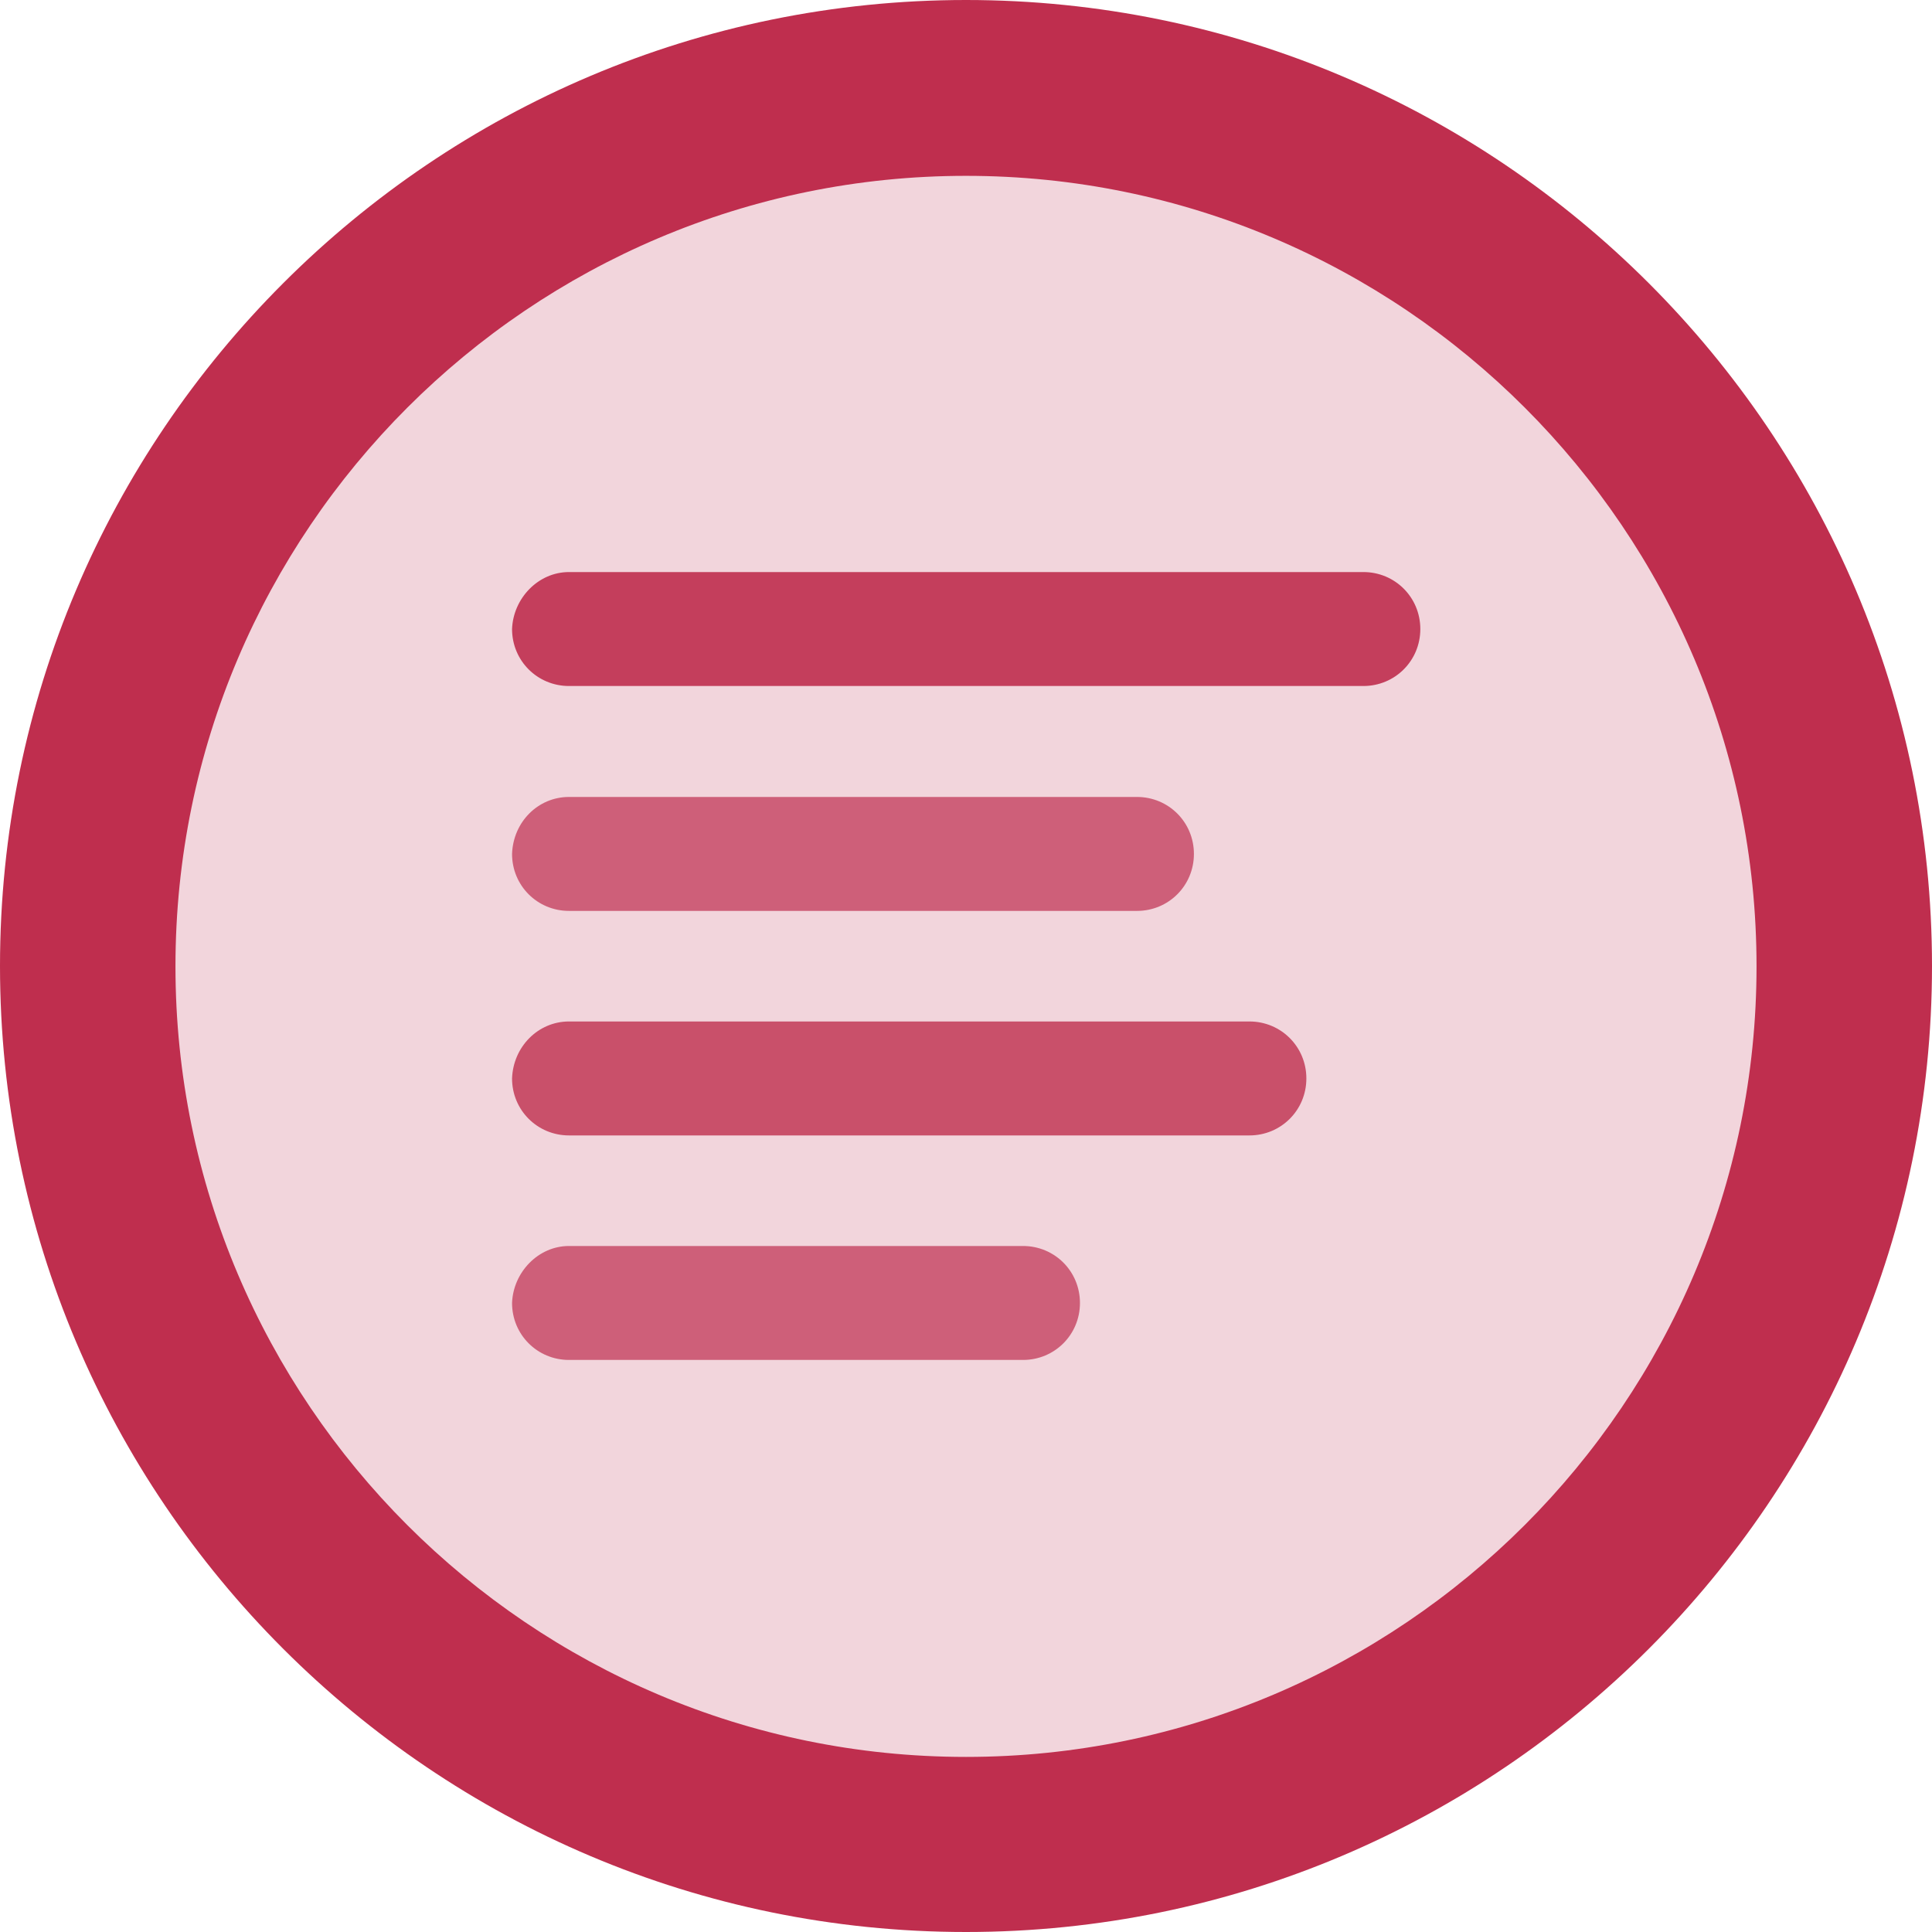
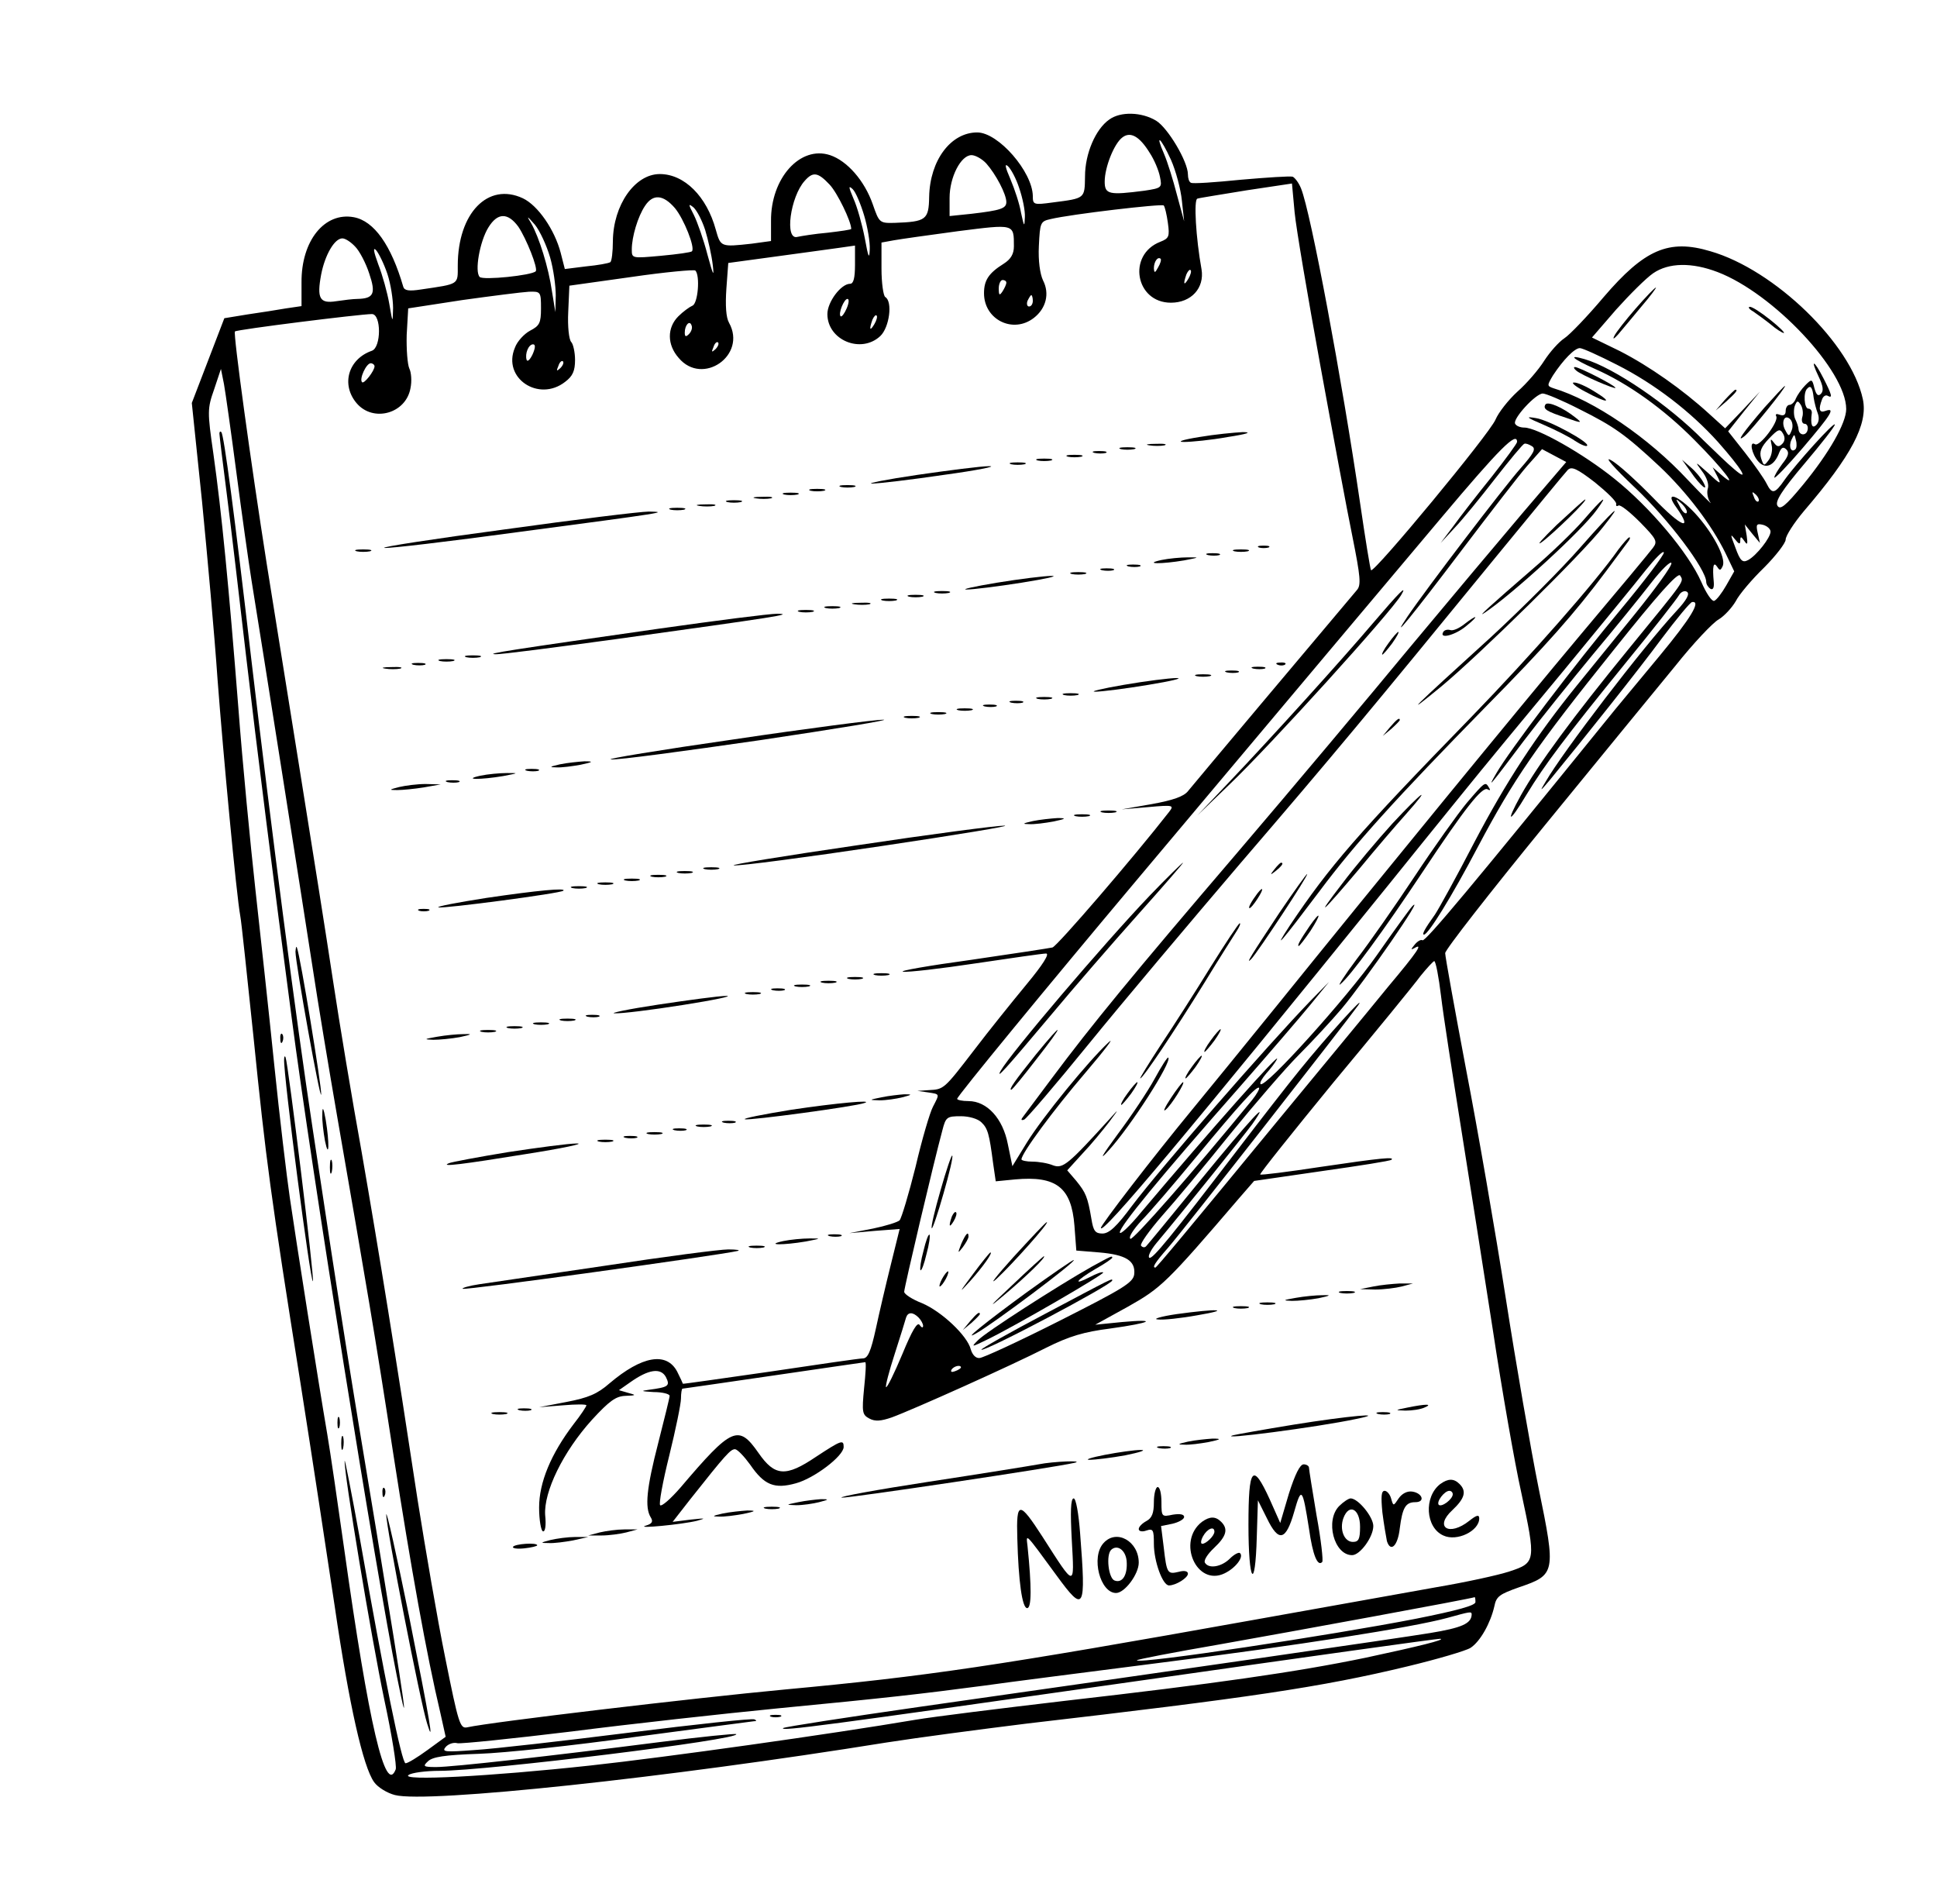
- <svg xmlns="http://www.w3.org/2000/svg" version="1.1" id="Layer_1" x="0px" y="0px" viewBox="0 0 512 512" style="enable-background:new 0 0 512 512;" xml:space="preserve">
-   <style type="text/css">
- 	.st0{opacity:0.2;fill:#BF2E4E;enable-background:new    ;}
- 	.st1{fill:#BF2E4E;}
- 	.st2{opacity:0.7;fill:#BF2E4E;enable-background:new    ;}
- 	.st3{opacity:0.8;fill:#BF2E4E;enable-background:new    ;}
- 	.st4{opacity:0.9;fill:#BF2E4E;enable-background:new    ;}
- </style>
-   <g>
-     <circle class="st0" cx="256" cy="256" r="232.7" />
-     <path class="st1" d="M256,512C114.8,512,0,397.2,0,256S114.8,0,256,0s256,114.8,256,256S397.2,512,256,512z M256,46.6   c-115.5,0-209.5,94-209.5,209.5s94,209.5,209.5,209.5s209.5-94,209.5-209.5C465.5,140.5,371.5,46.6,256,46.6z" />
-     <g>
-       <path class="st2" d="M150.8,330.2h120.3c8.4,0,15.1,6.7,15.1,15.1l0,0c0,8.4-6.7,15.1-15.1,15.1H150.8c-8.4,0-15.1-6.7-15.1-15.1    l0,0C136,337.2,142.6,330.2,150.8,330.2z" />
-       <path class="st3" d="M150.8,270.7h180.3c8.4,0,15.1,6.7,15.1,15.1l0,0c0,8.4-6.7,15.1-15.1,15.1H150.8c-8.4,0-15.1-6.7-15.1-15.1    l0,0C136,277.4,142.6,270.7,150.8,270.7z" />
-       <path class="st2" d="M150.8,211.2h150.5c8.4,0,15.1,6.7,15.1,15.1l0,0c0,8.4-6.7,15.1-15.1,15.1H150.8c-8.4,0-15.1-6.7-15.1-15.1    l0,0C136,217.8,142.6,211.2,150.8,211.2z" />
-       <path class="st4" d="M150.8,151.6h210.5c8.4,0,15.1,6.7,15.1,15.1l0,0c0,8.4-6.7,15.1-15.1,15.1H150.8c-8.4,0-15.1-6.7-15.1-15.1    l0,0C136,158.6,142.6,151.6,150.8,151.6z" />
-     </g>
+ <svg xmlns="http://www.w3.org/2000/svg" version="1.0" width="512pt" height="503pt" viewBox="0 0 512 503" preserveAspectRatio="xMidYMid meet">
+   <g transform="translate(0,503) scale(0.1,-0.1)" fill="#000000" stroke="none">
+     <path d="M2932 4714 c-36 -25 -64 -90 -64 -150 -1 -59 1 -58 -85 -69 -51 -7 -53 -6 -53 17 -1 64 -91 168 -147 168 -70 0 -125 -74 -127 -170 -1 -61 -8 -66 -91 -69 -40 -1 -41 0 -58 49 -22 63 -68 115 -113 130 -79 26 -157 -61 -156 -174 l0 -53 -51 -7 c-82 -9 -82 -9 -95 37 -24 88 -83 147 -148 147 -66 0 -123 -82 -124 -177 0 -28 -3 -54 -7 -56 -5 -3 -33 -8 -64 -11 l-56 -7 -11 43 c-16 61 -60 125 -100 144 -92 43 -172 -39 -172 -178 0 -51 5 -48 -97 -63 -32 -5 -44 -3 -47 7 -32 110 -77 174 -131 184 -77 14 -139 -62 -138 -173 l0 -62 -41 -6 c-22 -4 -68 -11 -102 -16 l-61 -10 -43 -112 -43 -112 27 -260 c14 -143 33 -354 41 -470 15 -199 50 -571 60 -625 3 -14 18 -158 35 -320 33 -326 45 -417 125 -920 30 -190 70 -454 90 -587 38 -260 75 -423 104 -463 10 -14 35 -29 55 -34 86 -22 716 45 1300 139 83 13 250 35 371 50 586 68 777 96 1005 151 79 19 154 41 167 49 26 17 53 66 63 110 5 26 14 32 65 50 97 33 98 38 52 262 -21 104 -60 330 -87 503 -27 173 -74 445 -105 605 -30 159 -55 297 -55 306 0 9 118 160 261 335 144 176 300 367 348 425 47 59 99 114 114 122 15 9 35 31 45 48 9 18 43 58 75 89 31 31 57 65 57 74 0 10 22 44 48 75 126 147 170 230 156 296 -31 146 -233 342 -403 391 -110 33 -174 5 -282 -121 -43 -51 -90 -100 -104 -109 -15 -10 -38 -36 -53 -59 -15 -24 -47 -61 -71 -82 -24 -22 -50 -55 -58 -74 -16 -38 -321 -406 -329 -398 -2 2 -15 82 -29 178 -48 327 -130 767 -156 831 -6 15 -16 28 -22 31 -7 2 -68 -2 -137 -8 -69 -7 -128 -11 -132 -8 -5 2 -8 12 -8 22 0 34 -53 123 -84 142 -38 23 -94 25 -124 3z m107 -88 c12 -18 24 -47 27 -63 6 -29 5 -30 -41 -37 -93 -12 -105 -10 -105 24 0 38 25 101 47 117 21 16 45 3 72 -41z m56 -18 c13 -29 26 -78 29 -108 l6 -55 -19 70 c-10 39 -25 87 -34 108 -25 57 -9 44 18 -15z m-488 -10 c25 -28 53 -81 53 -102 0 -17 -15 -22 -92 -31 l-58 -6 0 48 c0 55 30 113 58 113 10 0 28 -10 39 -22z m87 -65 c9 -26 16 -60 15 -77 -1 -27 -2 -26 -10 11 -4 24 -17 63 -28 89 -14 32 -16 43 -7 35 8 -7 22 -33 30 -58z m-501 9 c20 -21 57 -97 57 -117 0 -2 -28 -6 -62 -10 -35 -3 -71 -9 -80 -11 -35 -10 -19 106 19 148 22 25 35 23 66 -10z m1297 -478 c33 -181 71 -385 85 -453 21 -105 23 -127 12 -140 -72 -85 -436 -518 -447 -532 -11 -14 -40 -24 -95 -34 l-80 -14 70 6 c67 6 69 5 55 -13 -92 -118 -295 -354 -308 -358 -9 -2 -107 -17 -217 -33 -110 -15 -190 -29 -178 -31 13 -2 99 8 192 22 94 14 177 26 186 26 10 0 -8 -29 -52 -82 -38 -46 -100 -123 -138 -173 -80 -104 -80 -104 -120 -106 l-30 -2 28 -4 c32 -5 31 -3 13 -38 -8 -15 -29 -86 -46 -159 -18 -72 -37 -135 -42 -141 -5 -5 -37 -15 -71 -22 l-62 -12 67 6 66 5 -23 -93 c-13 -52 -31 -129 -40 -171 -13 -59 -21 -78 -34 -78 -9 0 -119 -16 -246 -35 -126 -18 -230 -33 -230 -32 0 1 -7 16 -15 32 -28 53 -93 42 -179 -31 -32 -28 -56 -38 -113 -49 l-73 -14 63 5 c34 3 62 3 62 0 0 -3 -15 -26 -34 -50 -60 -79 -91 -154 -91 -220 0 -33 5 -61 10 -63 6 -2 9 15 6 43 -4 61 47 167 124 252 46 50 63 62 88 63 29 1 30 2 7 8 l-24 7 30 21 c48 34 80 39 94 14 12 -24 7 -27 -45 -34 -23 -3 -20 -4 13 -6 23 0 42 -5 42 -10 0 -5 -14 -61 -30 -124 -31 -120 -36 -171 -20 -197 7 -11 4 -17 -13 -22 -30 -9 96 3 136 13 25 7 21 7 -17 3 l-48 -6 46 59 c95 120 107 133 119 133 7 -1 24 -19 40 -41 37 -54 64 -65 121 -49 48 13 126 72 126 96 0 20 -6 18 -73 -26 -80 -54 -109 -52 -152 10 -53 76 -70 69 -206 -91 -26 -30 -50 -51 -54 -47 -4 3 7 63 24 131 17 69 31 137 31 151 0 14 2 26 4 26 2 0 111 16 242 35 131 19 239 35 241 35 3 0 1 -31 -3 -69 -6 -63 -5 -70 14 -80 15 -8 30 -7 59 3 55 20 316 137 408 184 62 31 100 42 170 51 108 15 129 26 30 17 l-70 -7 87 48 c87 49 102 63 293 286 l40 46 179 26 c99 14 182 27 184 30 9 8 -26 5 -188 -19 -85 -13 -157 -22 -159 -20 -2 2 86 112 195 245 110 132 213 258 229 280 17 21 33 38 36 39 4 0 12 -42 18 -92 6 -51 30 -205 52 -343 22 -137 60 -380 85 -540 24 -159 58 -353 75 -429 39 -182 39 -186 -31 -209 -30 -10 -118 -29 -195 -42 -77 -14 -291 -52 -475 -85 -692 -124 -869 -150 -1245 -185 -245 -23 -777 -86 -840 -100 -19 -4 -23 9 -58 183 -21 103 -53 291 -73 417 -57 376 -102 655 -148 920 -25 138 -59 342 -76 455 -17 113 -56 358 -86 545 -30 187 -70 437 -89 555 -42 267 -89 609 -84 614 4 5 332 46 362 46 25 0 25 -88 0 -97 -63 -22 -82 -90 -40 -139 44 -51 130 -27 142 40 4 19 2 42 -3 52 -5 11 -8 51 -7 89 l4 70 143 22 c79 11 158 21 176 22 31 1 32 0 32 -44 0 -39 -4 -46 -29 -59 -15 -8 -34 -28 -40 -45 -34 -80 63 -145 133 -90 20 15 26 29 26 58 0 20 -5 42 -10 47 -6 6 -10 41 -8 80 l3 69 164 23 c89 13 166 20 169 17 13 -13 7 -88 -8 -93 -7 -3 -24 -15 -37 -28 -30 -30 -30 -75 1 -110 63 -75 181 7 133 93 -8 14 -10 46 -7 90 l5 68 125 17 c69 9 144 20 168 23 l42 6 0 -50 c0 -36 -4 -51 -13 -51 -24 0 -60 -48 -60 -80 0 -69 89 -106 140 -58 24 23 33 91 13 103 -5 3 -10 37 -10 75 l0 69 33 6 c17 3 94 14 169 24 150 19 148 20 148 -40 0 -20 -8 -34 -27 -46 -40 -25 -52 -44 -52 -78 0 -70 77 -108 132 -65 32 25 42 64 24 99 -8 17 -13 52 -11 91 3 62 4 65 31 71 54 13 294 41 299 36 3 -3 8 -24 11 -46 5 -36 3 -41 -20 -50 -88 -34 -66 -161 28 -161 54 0 89 39 81 88 -15 83 -21 185 -11 187 5 2 64 11 130 22 l120 18 7 -76 c4 -42 35 -224 68 -405z m-1206 397 c9 -30 16 -71 15 -90 -1 -28 -4 -21 -13 29 -7 36 -20 83 -30 105 -13 31 -14 36 -2 25 8 -8 21 -39 30 -69z m-500 19 c24 -29 54 -105 45 -114 -2 -3 -39 -8 -82 -12 -77 -7 -77 -7 -77 17 0 33 16 87 35 115 21 32 48 30 79 -6z m80 -58 c8 -26 17 -67 20 -92 4 -34 1 -28 -14 27 -10 39 -27 87 -36 105 -15 29 -15 31 -1 20 9 -8 23 -35 31 -60z m-494 9 c21 -31 53 -111 46 -118 -11 -11 -139 -24 -148 -15 -14 14 0 94 23 131 24 39 51 40 79 2z m84 -81 c9 -31 15 -76 15 -101 l-1 -44 -9 55 c-9 63 -34 143 -55 180 -13 21 -11 20 10 -4 13 -16 31 -55 40 -86z m-515 28 c11 -11 28 -43 37 -71 18 -53 12 -66 -31 -67 -11 0 -36 -3 -56 -6 -44 -7 -52 7 -40 71 10 51 35 95 56 95 8 0 23 -10 34 -22z m85 -72 c9 -27 15 -68 15 -90 -1 -41 -1 -41 -10 11 -5 29 -18 76 -29 104 -12 33 -15 47 -6 38 7 -8 21 -36 30 -63z m2037 17 c-8 -15 -10 -15 -11 -2 0 17 10 32 18 25 2 -3 -1 -13 -7 -23z m1479 -12 c147 -56 340 -261 340 -362 0 -37 -45 -116 -114 -200 -47 -57 -61 -68 -68 -55 -6 11 11 39 72 111 44 52 80 98 80 103 -1 9 -102 -103 -132 -145 -27 -39 -34 -40 -49 -10 -6 12 -31 48 -56 80 l-45 57 42 53 42 52 -46 -49 -46 -48 -43 39 c-69 63 -157 125 -235 165 l-74 36 64 74 c36 40 79 83 98 96 41 28 102 29 170 3z m-1399 -18 c-12 -20 -14 -14 -5 12 4 9 9 14 11 11 3 -2 0 -13 -6 -23z m-481 -10 c0 -5 -5 -15 -10 -23 -8 -12 -10 -11 -10 8 0 12 5 22 10 22 6 0 10 -3 10 -7z m70 -48 c0 -8 -4 -15 -10 -15 -5 0 -7 7 -4 15 4 8 8 15 10 15 2 0 4 -7 4 -15z m-492 -20 c-6 -14 -13 -23 -16 -21 -7 7 9 46 18 46 5 0 4 -11 -2 -25z m73 -42 c-12 -20 -14 -14 -5 12 4 9 9 14 11 11 3 -2 0 -13 -6 -23z m-490 -26 c-8 -8 -11 -7 -11 4 0 20 13 34 18 19 3 -7 -1 -17 -7 -23z m70 -40 c-10 -9 -11 -8 -5 6 3 10 9 15 12 12 3 -3 0 -11 -7 -18z m-483 -13 c-7 -15 -14 -21 -16 -15 -5 16 5 41 17 41 7 0 6 -10 -1 -26z m2866 -28 c99 -50 195 -124 267 -204 63 -71 86 -109 43 -72 -16 13 -52 48 -81 76 -91 93 -238 193 -315 215 -45 13 -32 1 28 -26 87 -38 182 -106 263 -188 74 -74 121 -135 71 -92 l-23 20 13 -25 c11 -22 7 -20 -25 10 -35 31 -36 32 -17 6 14 -18 20 -37 16 -48 -3 -10 0 -27 7 -36 7 -9 -20 18 -60 60 -103 111 -248 210 -355 242 -17 6 -17 7 -1 34 27 41 57 72 71 72 7 0 51 -20 98 -44z m-2793 -9 c-10 -9 -11 -8 -5 6 3 10 9 15 12 12 3 -3 0 -11 -7 -18z m-491 5 c0 -12 -28 -48 -33 -42 -8 8 11 50 23 50 5 0 10 -4 10 -8z m-365 -282 c14 -107 32 -235 40 -285 26 -159 134 -845 161 -1020 14 -93 44 -273 66 -400 76 -438 99 -571 148 -890 46 -297 88 -531 124 -682 l14 -63 -48 -35 c-26 -19 -52 -35 -58 -35 -10 0 -56 226 -121 595 -22 121 -40 213 -40 204 -2 -31 70 -465 105 -632 20 -93 33 -175 30 -183 -27 -70 -71 118 -136 581 -17 121 -37 258 -45 305 -23 134 -83 515 -99 625 -8 55 -27 213 -41 350 -14 138 -37 347 -50 465 -13 118 -34 334 -45 480 -25 318 -44 515 -66 671 -16 111 -16 119 2 170 l18 54 8 -40 c4 -22 19 -128 33 -235z m3549 169 c92 -46 122 -67 213 -152 71 -67 138 -155 174 -229 l23 -48 -21 -37 c-12 -21 -26 -39 -32 -41 -6 -2 -21 20 -34 50 -34 77 -136 198 -230 273 -82 66 -204 135 -238 135 -10 0 -21 4 -24 10 -8 12 54 80 73 80 8 0 51 -18 96 -41z m-164 -87 c0 -4 -30 -45 -67 -92 -38 -47 -83 -105 -101 -130 l-34 -45 37 40 c21 22 69 81 107 130 39 50 73 91 77 92 3 2 12 -1 20 -6 12 -7 5 -19 -30 -59 -42 -47 -249 -318 -299 -392 -49 -73 12 2 143 175 75 99 153 200 174 224 l39 44 32 -17 32 -17 -113 -132 c-62 -73 -198 -235 -303 -361 -104 -126 -308 -369 -454 -540 -278 -325 -384 -454 -490 -596 -35 -47 -68 -91 -74 -99 -8 -10 -8 -13 1 -10 6 2 83 92 170 199 87 107 269 323 403 480 239 278 337 396 683 819 93 113 174 212 181 219 10 10 24 4 72 -33 32 -26 58 -51 56 -57 -1 -5 1 -7 6 -4 5 3 30 -17 57 -44 44 -45 47 -51 34 -68 -8 -11 -93 -113 -190 -228 -171 -204 -519 -629 -809 -988 -80 -99 -179 -220 -220 -270 -103 -125 -240 -303 -240 -311 0 -23 234 256 759 905 47 58 132 164 190 235 58 72 182 222 276 335 93 113 190 231 215 263 25 31 46 53 48 47 2 -5 -50 -74 -115 -152 -118 -141 -295 -374 -328 -432 -25 -43 -19 -36 72 85 44 58 127 161 184 230 57 68 126 153 153 188 28 36 52 59 54 53 2 -7 -41 -66 -95 -133 -54 -66 -124 -153 -156 -192 -106 -131 -185 -251 -271 -415 -46 -89 -93 -174 -103 -189 -28 -39 -35 -53 -29 -53 11 0 72 98 143 233 95 179 152 262 359 520 115 144 169 205 175 196 10 -17 17 -7 -136 -194 -147 -180 -238 -303 -285 -387 -42 -76 -31 -75 15 2 48 79 102 151 262 348 73 89 136 170 141 179 5 9 15 13 21 9 8 -5 0 -21 -27 -50 -90 -97 -301 -373 -346 -451 -17 -28 -16 -28 11 4 91 111 233 289 295 373 40 53 76 97 81 97 24 3 -4 -43 -86 -142 -51 -62 -116 -139 -143 -173 -346 -427 -477 -584 -484 -579 -4 3 -14 -3 -21 -12 -10 -12 -10 -14 -1 -9 25 15 10 -8 -69 -102 -80 -98 -112 -136 -295 -358 -236 -287 -317 -384 -320 -384 -9 0 -2 12 34 53 41 47 476 603 502 640 25 37 -85 -85 -153 -169 -35 -43 -108 -137 -163 -209 -179 -234 -228 -294 -236 -289 -5 3 4 21 19 39 73 87 231 284 253 314 53 76 -6 12 -136 -147 -75 -92 -140 -171 -144 -175 -4 -5 -10 -4 -14 1 -3 5 22 40 55 78 34 38 115 135 180 216 66 81 147 175 182 210 35 35 86 90 114 123 61 73 224 308 186 270 -5 -5 -48 -64 -94 -130 -78 -111 -295 -352 -307 -340 -3 3 4 15 15 28 11 12 24 29 28 37 15 28 -175 -186 -358 -403 -31 -38 -57 -62 -57 -54 0 16 105 144 313 380 78 89 164 189 191 222 l49 60 -49 -50 c-114 -118 -394 -439 -472 -542 -40 -54 -60 -73 -78 -73 -19 0 -24 7 -29 38 -10 59 -15 70 -40 101 l-24 28 40 44 c23 24 54 62 71 84 26 35 26 36 3 10 -111 -122 -125 -134 -151 -125 -14 6 -39 10 -55 10 -16 0 -29 3 -29 6 0 16 85 131 169 229 52 61 79 97 61 80 -52 -48 -174 -197 -216 -265 l-38 -62 -12 58 c-13 68 -55 114 -104 114 -17 0 -30 3 -30 6 0 7 241 300 472 575 447 532 647 770 808 961 154 183 200 229 200 200z m638 -157 c-3 -3 -9 2 -12 12 -6 14 -5 15 5 6 7 -7 10 -15 7 -18z m32 -80 c0 -16 -37 -63 -59 -75 -15 -8 -21 -3 -34 33 -13 34 -14 38 -2 23 11 -14 15 -16 15 -5 0 12 2 12 11 -1 8 -12 9 -8 6 14 l-5 30 20 -25 20 -24 -6 27 c-5 22 -3 25 14 21 11 -3 20 -11 20 -18z m-1371 -1503 c-159 -194 -314 -370 -321 -366 -6 4 8 25 29 48 22 22 86 97 143 166 119 144 162 191 168 185 2 -2 -6 -17 -19 -33z m-715 -58 c17 -16 21 -31 31 -108 l7 -48 51 5 c109 10 149 -21 157 -122 l5 -66 61 -5 c70 -6 96 -22 92 -58 -3 -22 -30 -38 -198 -123 -107 -54 -202 -98 -211 -98 -10 -1 -19 9 -23 23 -9 36 -77 100 -129 122 -26 10 -47 24 -47 30 0 11 78 342 101 427 9 35 12 37 49 37 22 0 45 -7 54 -16z m-166 -516 c7 -7 12 -17 12 -22 0 -6 -4 -5 -9 2 -6 10 -20 -14 -46 -77 -21 -50 -40 -89 -43 -87 -2 3 8 42 23 88 15 46 28 89 30 96 5 15 18 15 33 0z m112 -132 c0 -2 -7 -7 -16 -10 -8 -3 -12 -2 -9 4 6 10 25 14 25 6z m1360 -620 c0 -9 -47 -22 -157 -44 -226 -44 -729 -120 -738 -110 -2 2 96 21 218 42 192 34 667 121 675 125 1 0 2 -5 2 -13z m-10 -33 c-1 -24 -26 -35 -111 -49 -92 -15 -640 -94 -1349 -195 -195 -28 -357 -53 -360 -56 -9 -9 106 6 927 123 442 63 806 114 810 113 16 -2 -57 -20 -197 -50 -183 -38 -401 -69 -795 -114 -170 -20 -348 -42 -395 -50 -224 -38 -658 -99 -860 -121 -267 -29 -503 -41 -480 -25 8 6 45 11 82 11 124 0 798 83 784 97 -2 2 -93 -7 -202 -21 -289 -37 -548 -66 -591 -66 -34 0 -36 2 -22 15 12 12 45 17 135 20 65 2 253 22 416 45 164 22 303 40 310 41 8 0 9 2 2 5 -6 3 -155 -13 -330 -35 -175 -22 -359 -43 -409 -46 -79 -6 -88 -5 -77 8 7 8 21 13 31 10 9 -2 145 12 302 31 156 20 401 47 544 61 291 28 378 38 545 60 63 9 275 36 470 61 358 45 663 93 755 118 62 17 65 18 65 9z" />
+     <path d="M3170 3875 c-44 -7 -61 -13 -40 -13 19 0 71 5 115 13 52 8 66 13 40 13 -22 -1 -74 -6 -115 -13z" />
+     <path d="M3038 3853 c12 -2 30 -2 40 0 9 3 -1 5 -23 4 -22 0 -30 -2 -17 -4z" />
+     <path d="M2963 3843 c9 -2 25 -2 35 0 9 3 1 5 -18 5 -19 0 -27 -2 -17 -5z" />
+     <path d="M2893 3833 c9 -2 23 -2 30 0 6 3 -1 5 -18 5 -16 0 -22 -2 -12 -5z" />
+     <path d="M2823 3823 c9 -2 25 -2 35 0 9 3 1 5 -18 5 -19 0 -27 -2 -17 -5z" />
+     <path d="M2743 3813 c9 -2 25 -2 35 0 9 3 1 5 -18 5 -19 0 -27 -2 -17 -5z" />
+     <path d="M2673 3803 c9 -2 25 -2 35 0 9 3 1 5 -18 5 -19 0 -27 -2 -17 -5z" />
+     <path d="M2425 3775 c-82 -12 -136 -23 -120 -23 17 0 102 10 190 23 88 12 142 23 120 23 -22 0 -107 -11 -190 -23z" />
+     <path d="M2223 3743 c9 -2 25 -2 35 0 9 3 1 5 -18 5 -19 0 -27 -2 -17 -5z" />
+     <path d="M2143 3733 c9 -2 25 -2 35 0 9 3 1 5 -18 5 -19 0 -27 -2 -17 -5z" />
+     <path d="M2073 3723 c9 -2 25 -2 35 0 9 3 1 5 -18 5 -19 0 -27 -2 -17 -5z" />
+     <path d="M1998 3713 c12 -2 30 -2 40 0 9 3 -1 5 -23 4 -22 0 -30 -2 -17 -4z" />
+     <path d="M1923 3703 c9 -2 25 -2 35 0 9 3 1 5 -18 5 -19 0 -27 -2 -17 -5z" />
+     <path d="M1848 3693 c12 -2 30 -2 40 0 9 3 -1 5 -23 4 -22 0 -30 -2 -17 -4z" />
+     <path d="M1773 3683 c9 -2 25 -2 35 0 9 3 1 5 -18 5 -19 0 -27 -2 -17 -5z" />
+     <path d="M1335 3631 c-187 -25 -331 -47 -319 -49 11 -2 171 17 355 42 392 52 397 53 344 54 -22 0 -193 -21 -380 -47z" />
+     <path d="M3328 3583 c6 -2 18 -2 25 0 6 3 1 5 -13 5 -14 0 -19 -2 -12 -5z" />
+     <path d="M943 3573 c9 -2 25 -2 35 0 9 3 1 5 -18 5 -19 0 -27 -2 -17 -5z" />
+     <path d="M3263 3573 c9 -2 25 -2 35 0 9 3 1 5 -18 5 -19 0 -27 -2 -17 -5z" />
+     <path d="M3193 3563 c9 -2 23 -2 30 0 6 3 -1 5 -18 5 -16 0 -22 -2 -12 -5z" />
+     <path d="M3070 3550 c-50 -11 1 -11 60 -1 41 8 42 8 10 8 -19 0 -51 -3 -70 -7z" />
+     <path d="M2983 3533 c9 -2 23 -2 30 0 6 3 -1 5 -18 5 -16 0 -22 -2 -12 -5z" />
+     <path d="M2913 3523 c9 -2 23 -2 30 0 6 3 -1 5 -18 5 -16 0 -22 -2 -12 -5z" />
+     <path d="M2833 3513 c9 -2 25 -2 35 0 9 3 1 5 -18 5 -19 0 -27 -2 -17 -5z" />
+     <path d="M2635 3490 c-60 -10 -96 -18 -80 -18 17 0 82 8 145 18 63 10 99 18 80 18 -19 0 -84 -8 -145 -18z" />
+     <path d="M2473 3463 c9 -2 25 -2 35 0 9 3 1 5 -18 5 -19 0 -27 -2 -17 -5z" />
+     <path d="M2403 3453 c9 -2 25 -2 35 0 9 3 1 5 -18 5 -19 0 -27 -2 -17 -5z" />
+     <path d="M2333 3443 c9 -2 25 -2 35 0 9 3 1 5 -18 5 -19 0 -27 -2 -17 -5z" />
+     <path d="M2258 3433 c12 -2 30 -2 40 0 9 3 -1 5 -23 4 -22 0 -30 -2 -17 -4z" />
+     <path d="M2183 3423 c9 -2 25 -2 35 0 9 3 1 5 -18 5 -19 0 -27 -2 -17 -5z" />
+     <path d="M2113 3413 c9 -2 25 -2 35 0 9 3 1 5 -18 5 -19 0 -27 -2 -17 -5z" />
+     <path d="M1745 3369 c-398 -57 -463 -67 -436 -68 14 -1 158 18 320 40 425 59 471 66 426 67 -22 0 -161 -18 -310 -39z" />
+     <path d="M1233 3293 c9 -2 25 -2 35 0 9 3 1 5 -18 5 -19 0 -27 -2 -17 -5z" />
+     <path d="M1163 3283 c9 -2 25 -2 35 0 9 3 1 5 -18 5 -19 0 -27 -2 -17 -5z" />
+     <path d="M1093 3273 c9 -2 23 -2 30 0 6 3 -1 5 -18 5 -16 0 -22 -2 -12 -5z" />
+     <path d="M3378 3273 c7 -3 16 -2 19 1 4 3 -2 6 -13 5 -11 0 -14 -3 -6 -6z" />
+     <path d="M1018 3263 c12 -2 30 -2 40 0 9 3 -1 5 -23 4 -22 0 -30 -2 -17 -4z" />
+     <path d="M3313 3263 c9 -2 23 -2 30 0 6 3 -1 5 -18 5 -16 0 -22 -2 -12 -5z" />
+     <path d="M3243 3253 c9 -2 23 -2 30 0 6 3 -1 5 -18 5 -16 0 -22 -2 -12 -5z" />
+     <path d="M3163 3243 c9 -2 25 -2 35 0 9 3 1 5 -18 5 -19 0 -27 -2 -17 -5z" />
+     <path d="M2970 3220 c-58 -10 -91 -18 -75 -18 17 0 80 8 140 18 61 10 94 18 75 18 -19 0 -82 -8 -140 -18z" />
+     <path d="M2813 3193 c9 -2 25 -2 35 0 9 3 1 5 -18 5 -19 0 -27 -2 -17 -5z" />
+     <path d="M2743 3183 c9 -2 25 -2 35 0 9 3 1 5 -18 5 -19 0 -27 -2 -17 -5z" />
+     <path d="M2673 3173 c9 -2 23 -2 30 0 6 3 -1 5 -18 5 -16 0 -22 -2 -12 -5z" />
+     <path d="M2603 3163 c9 -2 23 -2 30 0 6 3 -1 5 -18 5 -16 0 -22 -2 -12 -5z" />
+     <path d="M2533 3153 c9 -2 25 -2 35 0 9 3 1 5 -18 5 -19 0 -27 -2 -17 -5z" />
+     <path d="M2463 3143 c9 -2 25 -2 35 0 9 3 1 5 -18 5 -19 0 -27 -2 -17 -5z" />
+     <path d="M2393 3133 c9 -2 25 -2 35 0 9 3 1 5 -18 5 -19 0 -27 -2 -17 -5z" />
+     <path d="M1940 3076 c-195 -28 -341 -52 -325 -53 17 -2 194 22 395 51 201 30 347 54 325 54 -22 0 -200 -23 -395 -52z" />
+     <path d="M1480 3010 c-27 -6 -29 -8 -10 -8 14 -1 43 3 65 7 33 7 35 9 10 9 -16 -1 -46 -4 -65 -8z" />
+     <path d="M1393 2993 c9 -2 23 -2 30 0 6 3 -1 5 -18 5 -16 0 -22 -2 -12 -5z" />
+     <path d="M1270 2980 c-50 -11 1 -11 60 -1 41 8 42 8 10 8 -19 0 -51 -3 -70 -7z" />
+     <path d="M1183 2963 c9 -2 23 -2 30 0 6 3 -1 5 -18 5 -16 0 -22 -2 -12 -5z" />
+     <path d="M1055 2950 c-27 -7 -28 -8 -5 -8 14 0 45 3 70 7 l45 8 -40 1 c-22 0 -53 -4 -70 -8z" />
+     <path d="M2913 2883 c9 -2 25 -2 35 0 9 3 1 5 -18 5 -19 0 -27 -2 -17 -5z" />
+     <path d="M2843 2873 c9 -2 25 -2 35 0 9 3 1 5 -18 5 -19 0 -27 -2 -17 -5z" />
+     <path d="M2730 2860 c-27 -6 -29 -8 -10 -8 14 -1 43 3 65 7 33 7 35 9 10 9 -16 -1 -46 -4 -65 -8z" />
+     <path d="M2265 2796 c-192 -28 -339 -52 -325 -53 14 -2 189 21 390 51 201 30 347 54 325 54 -22 0 -197 -23 -390 -52z" />
+     <path d="M1863 2733 c9 -2 25 -2 35 0 9 3 1 5 -18 5 -19 0 -27 -2 -17 -5z" />
+     <path d="M1793 2723 c9 -2 25 -2 35 0 9 3 1 5 -18 5 -19 0 -27 -2 -17 -5z" />
+     <path d="M1723 2713 c9 -2 25 -2 35 0 9 3 1 5 -18 5 -19 0 -27 -2 -17 -5z" />
+     <path d="M1653 2703 c9 -2 25 -2 35 0 9 3 1 5 -18 5 -19 0 -27 -2 -17 -5z" />
+     <path d="M1583 2693 c9 -2 25 -2 35 0 9 3 1 5 -18 5 -19 0 -27 -2 -17 -5z" />
+     <path d="M1513 2683 c9 -2 25 -2 35 0 9 3 1 5 -18 5 -19 0 -27 -2 -17 -5z" />
+     <path d="M1286 2657 c-77 -12 -134 -23 -127 -25 12 -4 323 37 330 44 9 8 -67 1 -203 -19z" />
+     <path d="M1108 2623 c6 -2 18 -2 25 0 6 3 1 5 -13 5 -14 0 -19 -2 -12 -5z" />
+     <path d="M2313 2453 c9 -2 25 -2 35 0 9 3 1 5 -18 5 -19 0 -27 -2 -17 -5z" />
+     <path d="M2243 2443 c9 -2 25 -2 35 0 9 3 1 5 -18 5 -19 0 -27 -2 -17 -5z" />
+     <path d="M2173 2433 c9 -2 25 -2 35 0 9 3 1 5 -18 5 -19 0 -27 -2 -17 -5z" />
+     <path d="M2103 2423 c9 -2 25 -2 35 0 9 3 1 5 -18 5 -19 0 -27 -2 -17 -5z" />
+     <path d="M2043 2413 c9 -2 23 -2 30 0 6 3 -1 5 -18 5 -16 0 -22 -2 -12 -5z" />
+     <path d="M1973 2403 c9 -2 25 -2 35 0 9 3 1 5 -18 5 -19 0 -27 -2 -17 -5z" />
+     <path d="M1740 2375 c-80 -12 -131 -23 -115 -23 17 -1 98 9 180 22 83 13 134 24 115 24 -19 0 -100 -11 -180 -23z" />
+     <path d="M1553 2343 c9 -2 23 -2 30 0 6 3 -1 5 -18 5 -16 0 -22 -2 -12 -5z" />
+     <path d="M1483 2333 c9 -2 25 -2 35 0 9 3 1 5 -18 5 -19 0 -27 -2 -17 -5z" />
+     <path d="M1413 2323 c9 -2 25 -2 35 0 9 3 1 5 -18 5 -19 0 -27 -2 -17 -5z" />
+     <path d="M1343 2313 c9 -2 25 -2 35 0 9 3 1 5 -18 5 -19 0 -27 -2 -17 -5z" />
+     <path d="M1273 2303 c9 -2 25 -2 35 0 9 3 1 5 -18 5 -19 0 -27 -2 -17 -5z" />
+     <path d="M1155 2290 c-34 -6 -36 -7 -10 -8 17 0 48 3 70 7 33 7 35 9 10 8 -16 0 -48 -3 -70 -7z" />
+     <path d="M2330 2130 c-34 -7 -34 -7 -5 -8 17 0 44 4 60 8 27 7 27 8 5 8 -14 -1 -41 -4 -60 -8z" />
+     <path d="M2091 2097 c-74 -12 -129 -23 -122 -25 11 -4 293 34 316 43 27 9 -74 0 -194 -18z" />
+     <path d="M1913 2063 c9 -2 23 -2 30 0 6 3 -1 5 -18 5 -16 0 -22 -2 -12 -5z" />
+     <path d="M1843 2053 c9 -2 25 -2 35 0 9 3 1 5 -18 5 -19 0 -27 -2 -17 -5z" />
+     <path d="M1783 2043 c9 -2 23 -2 30 0 6 3 -1 5 -18 5 -16 0 -22 -2 -12 -5z" />
+     <path d="M1713 2033 c9 -2 25 -2 35 0 9 3 1 5 -18 5 -19 0 -27 -2 -17 -5z" />
+     <path d="M1653 2023 c9 -2 23 -2 30 0 6 3 -1 5 -18 5 -16 0 -22 -2 -12 -5z" />
+     <path d="M1583 2013 c9 -2 25 -2 35 0 9 3 1 5 -18 5 -19 0 -27 -2 -17 -5z" />
+     <path d="M1342 1985 c-79 -13 -148 -26 -155 -29 -27 -11 37 -3 203 24 96 15 157 28 135 28 -22 0 -104 -11 -183 -23z" />
+     <path d="M2193 1763 c9 -2 23 -2 30 0 6 3 -1 5 -18 5 -16 0 -22 -2 -12 -5z" />
+     <path d="M2070 1750 c-50 -11 1 -11 60 -1 41 8 42 8 10 8 -19 0 -51 -3 -70 -7z" />
+     <path d="M1983 1733 c9 -2 25 -2 35 0 9 3 1 5 -18 5 -19 0 -27 -2 -17 -5z" />
+     <path d="M1600 1685 c-157 -23 -307 -45 -333 -49 -27 -4 -47 -10 -44 -12 4 -5 681 89 727 100 8 2 -3 4 -25 4 -22 0 -168 -19 -325 -43z" />
+     <path d="M3630 1630 l-35 -7 40 -1 c22 0 54 4 70 8 l30 8 -35 0 c-19 -1 -51 -4 -70 -8z" />
+     <path d="M3543 1613 c9 -2 25 -2 35 0 9 3 1 5 -18 5 -19 0 -27 -2 -17 -5z" />
+     <path d="M3425 1600 c-34 -6 -36 -7 -10 -8 17 0 48 3 70 7 33 7 35 9 10 8 -16 0 -48 -3 -70 -7z" />
+     <path d="M3333 1583 c9 -2 25 -2 35 0 9 3 1 5 -18 5 -19 0 -27 -2 -17 -5z" />
+     <path d="M3263 1573 c9 -2 25 -2 35 0 9 3 1 5 -18 5 -19 0 -27 -2 -17 -5z" />
+     <path d="M3110 1557 c-41 -6 -64 -13 -50 -14 14 -2 61 3 105 11 94 16 53 18 -55 3z" />
+     <path d="M3720 1310 c-34 -7 -34 -7 -5 -8 17 0 39 3 50 8 24 10 4 10 -45 0z" />
+     <path d="M1373 1303 c9 -2 23 -2 30 0 6 3 -1 5 -18 5 -16 0 -22 -2 -12 -5z" />
+     <path d="M1303 1293 c9 -2 25 -2 35 0 9 3 1 5 -18 5 -19 0 -27 -2 -17 -5z" />
+     <path d="M3643 1293 c9 -2 23 -2 30 0 6 3 -1 5 -18 5 -16 0 -22 -2 -12 -5z" />
+     <path d="M3420 1265 c-80 -13 -152 -26 -160 -28 -49 -14 222 21 325 43 88 18 -22 8 -165 -15z" />
+     <path d="M3140 1220 c-27 -6 -29 -8 -10 -8 14 -1 43 3 65 7 33 7 35 9 10 9 -16 -1 -46 -4 -65 -8z" />
+     <path d="M3063 1203 c9 -2 23 -2 30 0 6 3 -1 5 -18 5 -16 0 -22 -2 -12 -5z" />
+     <path d="M2920 1185 c-36 -7 -54 -13 -40 -13 14 0 57 5 95 12 39 8 57 14 40 14 -16 0 -59 -6 -95 -13z" />
+     <path d="M2745 1160 c-22 -4 -152 -25 -290 -46 -137 -21 -241 -40 -230 -42 16 -2 565 80 615 92 29 7 -55 4 -95 -4z" />
+     <path d="M3407 1083 l-23 -78 -28 63 c-45 98 -56 85 -56 -68 0 -153 18 -179 22 -32 l3 97 24 -48 c31 -64 50 -59 72 18 19 67 22 63 39 -45 10 -71 23 -101 35 -88 3 3 -3 58 -15 123 -11 65 -20 122 -20 126 0 5 -7 9 -14 9 -10 0 -23 -27 -39 -77z" />
+     <path d="M3807 1108 c-44 -34 -39 -115 8 -136 36 -17 95 12 95 45 0 11 -7 9 -26 -6 -54 -43 -94 -17 -45 28 33 31 38 50 19 69 -15 15 -30 15 -51 0z m33 -27 c0 -13 -29 -35 -37 -28 -7 8 15 37 28 37 5 0 9 -4 9 -9z" />
+     <path d="M3050 1060 c0 -29 -5 -42 -20 -50 -11 -6 -20 -15 -20 -21 0 -6 9 -8 20 -4 18 6 20 2 20 -35 0 -46 23 -110 40 -110 18 0 50 20 50 31 0 7 -10 9 -24 5 -30 -7 -32 -5 -40 65 l-7 56 30 6 c17 4 31 12 31 18 0 7 -11 9 -30 6 -29 -6 -30 -6 -30 33 0 22 -4 40 -10 40 -5 0 -10 -18 -10 -40z" />
+     <path d="M3654 1033 c4 -32 10 -66 12 -76 10 -31 29 -12 34 34 7 54 15 69 41 69 27 0 19 24 -8 28 -13 2 -27 -5 -36 -18 -14 -21 -14 -21 -20 0 -3 11 -11 20 -17 20 -9 0 -10 -15 -6 -57z" />
+     <path d="M2110 1060 c-34 -7 -34 -7 -5 -8 17 0 44 4 60 8 27 7 27 8 5 8 -14 -1 -41 -4 -60 -8z" />
+     <path d="M2833 960 c7 -127 10 -128 -77 8 -62 96 -70 96 -67 -3 3 -115 13 -185 26 -185 12 0 12 57 1 164 -4 34 -8 38 77 -78 73 -100 78 -92 62 112 -4 53 -11 92 -17 92 -8 0 -9 -36 -5 -110z" />
+     <path d="M3540 1050 c-38 -38 -14 -130 34 -130 21 0 56 48 56 77 0 24 -40 73 -60 73 -5 0 -19 -9 -30 -20z m55 -55 c0 -33 -4 -40 -19 -40 -23 0 -36 33 -25 63 15 40 44 24 44 -23z" />
+     <path d="M2023 1043 c9 -2 25 -2 35 0 9 3 1 5 -18 5 -19 0 -27 -2 -17 -5z" />
+     <path d="M1910 1030 c-27 -6 -29 -8 -10 -8 14 -1 43 3 65 7 33 7 35 9 10 9 -16 -1 -46 -4 -65 -8z" />
+     <path d="M3177 1008 c-67 -52 -14 -172 60 -136 29 14 51 43 41 53 -3 4 -16 -3 -27 -14 -22 -22 -56 -28 -66 -11 -4 6 7 23 24 39 33 31 38 50 19 69 -15 15 -30 15 -51 0z m33 -26 c0 -11 -22 -32 -32 -32 -5 0 -4 9 2 20 11 20 30 28 30 12z" />
+     <path d="M1585 980 l-30 -8 35 0 c19 0 49 4 65 8 l30 8 -35 0 c-19 0 -48 -4 -65 -8z" />
+     <path d="M1455 960 c-27 -7 -28 -8 -5 -8 14 -1 43 3 65 7 l40 9 -35 0 c-19 0 -48 -4 -65 -8z" />
+     <path d="M2917 952 c-34 -37 -9 -132 33 -132 23 0 60 50 60 80 0 57 -59 90 -93 52z m61 -47 c3 -37 -11 -60 -32 -52 -16 6 -23 67 -9 81 16 15 38 0 41 -29z" />
+     <path d="M1356 942 c-2 -4 11 -6 30 -4 19 2 34 6 34 8 0 8 -59 4 -64 -4z" />
+     <path d="M4323 4214 c-26 -30 -52 -63 -56 -72 -5 -10 -1 -8 10 4 10 12 38 45 61 73 24 28 41 51 39 51 -3 0 -27 -25 -54 -56z" />
+     <path d="M4634 4207 c10 -7 31 -22 46 -34 15 -13 31 -23 35 -23 4 0 -12 16 -36 35 -24 19 -48 35 -54 34 -5 0 -2 -6 9 -12z" />
+     <path d="M4807 4035 c12 -25 14 -38 6 -46 -7 -7 -12 -3 -17 15 -6 25 -7 25 -24 8 -10 -10 -21 -26 -25 -35 -3 -9 -11 -17 -17 -17 -5 0 -10 -7 -10 -16 0 -10 -5 -14 -16 -10 -8 3 -12 2 -9 -4 8 -13 -44 -82 -56 -74 -16 10 -9 -26 9 -46 19 -21 42 -11 55 24 6 14 11 16 19 8 8 -8 5 -18 -11 -38 -11 -15 -21 -31 -21 -36 0 -5 34 30 75 78 75 88 88 108 60 98 -16 -6 -19 4 -9 30 3 9 10 13 15 10 14 -8 11 3 -11 46 -25 49 -36 53 -13 5z m-13 -56 c2 -13 7 -32 11 -42 4 -11 3 -23 -4 -30 -11 -11 -16 0 -12 31 1 6 -3 12 -9 12 -11 0 -14 43 -3 53 9 10 14 3 17 -24z m-30 -51 c-3 -10 0 -18 6 -18 6 0 10 -7 8 -16 -3 -16 -22 -16 -24 1 0 6 -4 18 -9 28 -4 9 -4 25 -1 34 6 15 8 15 16 3 5 -8 7 -23 4 -32z m-28 -35 c-7 -17 -8 -17 -17 0 -12 21 -2 44 13 29 6 -6 8 -19 4 -29z m-25 -36 c-9 -9 -14 -8 -22 3 -9 12 -10 11 -6 -7 3 -12 -1 -30 -8 -39 -12 -16 -13 -16 -20 5 -5 17 0 30 21 52 24 25 29 27 37 13 6 -10 5 -20 -2 -27z m35 -14 c-11 -11 -19 6 -11 24 8 17 8 17 12 0 3 -10 2 -21 -1 -24z" />
+     <path d="M4664 3953 c-56 -65 -78 -96 -52 -75 16 13 112 132 106 132 -2 0 -26 -26 -54 -57z" />
+     <path d="M4559 3973 l-24 -28 28 24 c25 23 32 31 24 31 -2 0 -14 -12 -28 -27z" />
+     <path d="M4166 4051 c11 -11 104 -51 104 -46 0 6 -96 55 -107 55 -4 0 -3 -4 3 -9z" />
+     <path d="M4190 3995 c59 -32 76 -31 25 0 -22 14 -47 25 -55 24 -8 0 5 -11 30 -24z" />
+     <path d="M4469 3783 c26 -38 49 -56 33 -27 -6 11 -20 28 -33 39 l-23 20 23 -32z" />
+     <path d="M580 3884 c0 -5 9 -79 20 -164 11 -85 33 -274 50 -420 29 -249 74 -605 121 -960 53 -406 223 -1467 278 -1740 37 -184 20 -67 -53 377 -68 408 -94 568 -170 1073 -43 283 -108 781 -162 1240 -44 379 -72 591 -79 598 -3 3 -5 1 -5 -4z" />
+     <path d="M781 2515 c0 -31 67 -403 68 -377 1 22 -55 365 -64 387 -2 6 -3 1 -4 -10z" />
+     <path d="M741 2284 c0 -11 3 -14 6 -6 3 7 2 16 -1 19 -3 4 -6 -2 -5 -13z" />
+     <path d="M751 2230 c-2 -42 70 -592 76 -586 5 4 -65 573 -72 591 -2 6 -4 3 -4 -5z" />
+     <path d="M852 2085 c-1 -16 3 -48 7 -70 11 -53 12 -5 2 55 -6 34 -9 37 -9 15z" />
+     <path d="M872 1945 c0 -16 2 -22 5 -12 2 9 2 23 0 30 -3 6 -5 -1 -5 -18z" />
+     <path d="M892 1270 c0 -14 2 -19 5 -12 2 6 2 18 0 25 -3 6 -5 1 -5 -13z" />
+     <path d="M902 1215 c0 -16 2 -22 5 -12 2 9 2 23 0 30 -3 6 -5 -1 -5 -18z" />
+     <path d="M1011 1084 c0 -11 3 -14 6 -6 3 7 2 16 -1 19 -3 4 -6 -2 -5 -13z" />
+     <path d="M1021 1027 c-1 -29 90 -496 108 -552 19 -62 9 -1 -48 285 -33 162 -60 282 -60 267z" />
+     <path d="M4085 3961 c-7 -12 2 -18 57 -36 39 -14 41 -13 23 1 -35 28 -74 44 -80 35z" />
+     <path d="M4081 3907 c30 -13 68 -32 82 -42 15 -10 30 -16 32 -13 9 8 -101 68 -135 73 -29 5 -26 2 21 -18z" />
+     <path d="M4322 3741 c88 -83 188 -216 188 -249 0 -6 5 -14 11 -18 7 -4 10 3 9 17 -4 43 -1 56 9 41 7 -11 9 -10 15 3 8 22 -27 88 -74 139 -46 49 -82 60 -49 15 46 -65 13 -52 -60 24 -44 45 -94 91 -113 101 -19 11 7 -19 64 -73z m136 -67 c-4 -3 -12 5 -18 18 -12 22 -12 22 6 6 10 -10 15 -20 12 -24z" />
+     <path d="M4115 3643 c-38 -37 -56 -57 -40 -46 29 21 124 113 115 113 -3 -1 -36 -31 -75 -67z" />
+     <path d="M4186 3656 c-26 -30 -86 -88 -134 -129 -112 -97 -152 -133 -127 -116 73 49 257 217 296 272 33 45 15 31 -35 -27z" />
+     <path d="M4177 3583 c-47 -54 -152 -159 -233 -234 -218 -198 -240 -220 -134 -133 102 85 374 352 428 422 59 74 27 45 -61 -55z" />
+     <path d="M4278 3578 c-61 -87 -232 -281 -389 -443 -302 -310 -375 -395 -479 -550 -50 -76 -22 -43 78 90 95 127 202 245 442 490 154 156 233 245 315 355 27 36 53 71 58 78 5 6 7 12 4 12 -3 0 -16 -15 -29 -32z" />
+     <path d="M3629 3383 c-85 -100 -265 -299 -383 -423 l-81 -85 83 80 c109 104 430 458 456 503 17 29 -5 7 -75 -75z" />
+     <path d="M3870 3380 c-14 -11 -30 -18 -37 -15 -7 2 -15 0 -18 -5 -12 -20 31 -9 60 15 36 29 31 33 -5 5z" />
+     <path d="M3670 3330 c-12 -16 -19 -30 -16 -30 2 0 14 14 26 30 12 17 19 30 16 30 -2 0 -14 -13 -26 -30z" />
+     <path d="M3674 3108 l-19 -23 23 19 c12 11 22 21 22 23 0 8 -8 2 -26 -19z" />
+     <path d="M3877 2908 c-24 -29 -86 -116 -137 -193 -51 -77 -120 -176 -154 -220 -33 -44 -52 -74 -43 -66 26 21 114 141 217 296 112 169 158 227 172 219 7 -4 8 -2 4 4 -10 17 -10 17 -59 -40z" />
+     <path d="M3680 2853 c-39 -43 -99 -114 -132 -158 -74 -96 -57 -82 46 40 41 50 96 114 122 143 72 81 44 61 -36 -25z" />
+     <path d="M3039 2663 c-124 -130 -368 -417 -394 -463 -13 -24 10 1 131 145 60 72 164 192 232 268 67 75 121 137 119 137 -2 0 -42 -39 -88 -87z" />
+     <path d="M3369 2733 c-13 -16 -12 -17 4 -4 16 13 21 21 13 21 -2 0 -10 -8 -17 -17z" />
+     <path d="M3382 2618 c-75 -113 -91 -139 -75 -123 16 16 154 225 148 225 -2 0 -35 -46 -73 -102z" />
+     <path d="M3323 2668 c-15 -20 -25 -38 -20 -38 3 0 12 11 21 25 17 26 16 35 -1 13z" />
+     <path d="M3462 2583 c-26 -38 -34 -53 -29 -53 2 0 16 18 31 40 29 45 28 56 -2 13z" />
+     <path d="M3199 2473 c-40 -65 -99 -157 -131 -205 -32 -49 -56 -88 -54 -88 7 0 90 124 171 255 37 61 75 120 83 133 8 12 12 22 9 22 -3 0 -38 -53 -78 -117z" />
+     <path d="M2738 2243 c-57 -71 -72 -93 -65 -93 3 0 32 36 66 80 76 97 75 106 -1 13z" />
+     <path d="M3200 2280 c-12 -16 -19 -30 -16 -30 2 0 14 14 26 30 12 17 19 30 16 30 -2 0 -14 -13 -26 -30z" />
+     <path d="M3052 2179 c-18 -33 -62 -99 -98 -147 -42 -57 -50 -72 -24 -43 58 63 169 236 158 246 -2 2 -18 -23 -36 -56z" />
+     <path d="M3150 2210 c-12 -16 -19 -30 -16 -30 2 0 14 14 26 30 12 17 19 30 16 30 -2 0 -14 -13 -26 -30z" />
+     <path d="M2980 2140 c-12 -16 -19 -30 -16 -30 2 0 14 14 26 30 12 17 19 30 16 30 -2 0 -14 -13 -26 -30z" />
+     <path d="M3095 2128 c-16 -24 -22 -38 -14 -31 15 12 53 73 46 73 -2 0 -17 -19 -32 -42z" />
+     <path d="M2486 1884 c-15 -52 -26 -98 -23 -100 2 -2 16 39 31 92 15 52 26 98 23 100 -2 2 -16 -39 -31 -92z" />
+     <path d="M2516 1815 c-9 -26 -7 -32 5 -12 6 10 9 21 6 23 -2 3 -7 -2 -11 -11z" />
+     <path d="M2679 1708 c-46 -51 -66 -77 -45 -58 42 39 141 150 133 150 -3 0 -42 -42 -88 -92z" />
+     <path d="M2441 1724 c-7 -25 -10 -48 -8 -51 3 -2 10 17 16 43 7 25 10 48 8 51 -3 2 -10 -17 -16 -43z" />
+     <path d="M2541 1743 c-10 -26 -10 -27 4 -9 8 11 15 23 15 28 0 15 -7 8 -19 -19z" />
+     <path d="M2572 1663 c-38 -51 -39 -53 -7 -18 33 37 60 75 53 75 -2 0 -23 -26 -46 -57z" />
+     <path d="M2675 1633 c-61 -57 -66 -64 -20 -25 57 48 113 102 104 102 -2 -1 -40 -35 -84 -77z" />
+     <path d="M2885 1682 c-90 -51 -280 -173 -300 -194 -19 -19 -18 -19 25 2 74 36 310 173 306 177 -2 3 -18 -3 -35 -12 -47 -24 -37 -9 14 21 25 14 45 28 45 30 0 6 -2 5 -55 -24z" />
+     <path d="M2713 1614 c-111 -81 -171 -130 -133 -108 42 23 269 193 258 194 -3 0 -60 -39 -125 -86z" />
+     <path d="M2490 1650 c-6 -11 -8 -20 -6 -20 3 0 10 9 16 20 6 11 8 20 6 20 -3 0 -10 -9 -16 -20z" />
+     <path d="M2763 1558 c-95 -50 -171 -93 -169 -95 7 -7 346 172 346 183 0 6 4 8 -177 -88z" />
+     <path d="M2564 1538 l-19 -23 23 19 c12 11 22 21 22 23 0 8 -8 2 -26 -19z" />
+     <path d="M2038 493 c6 -2 18 -2 25 0 6 3 1 5 -13 5 -14 0 -19 -2 -12 -5z" />
  </g>
</svg>
